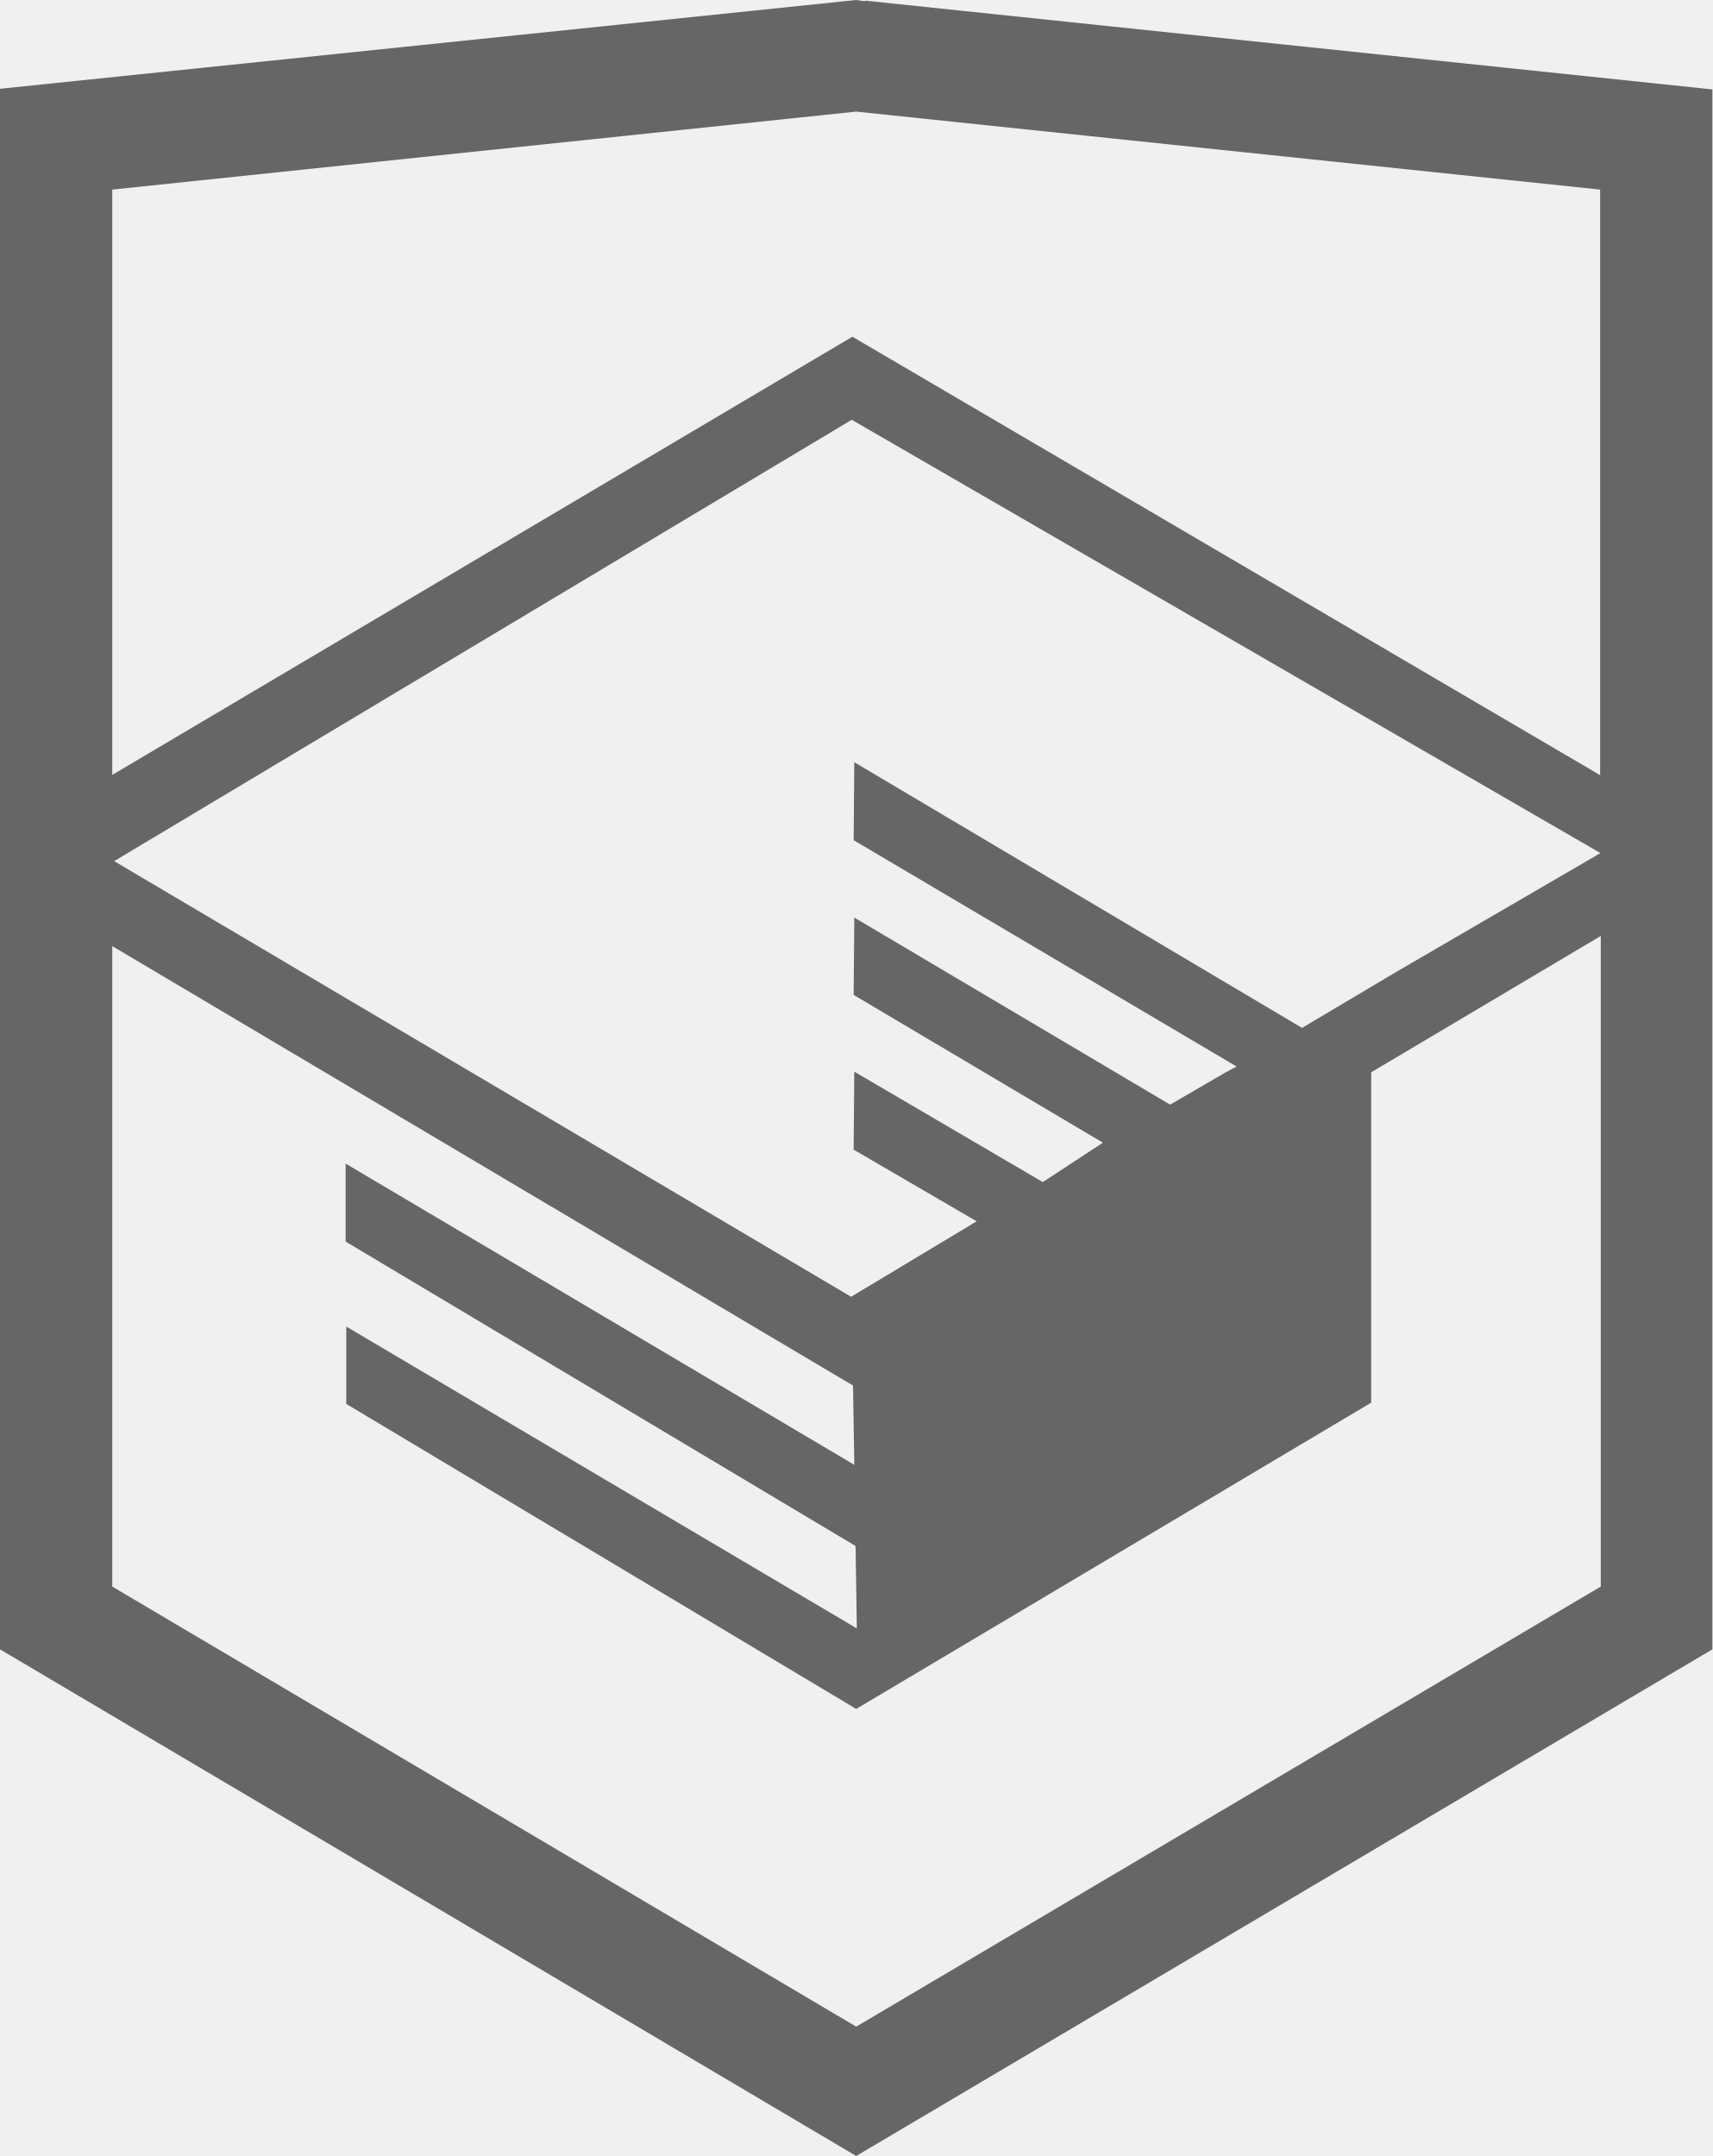
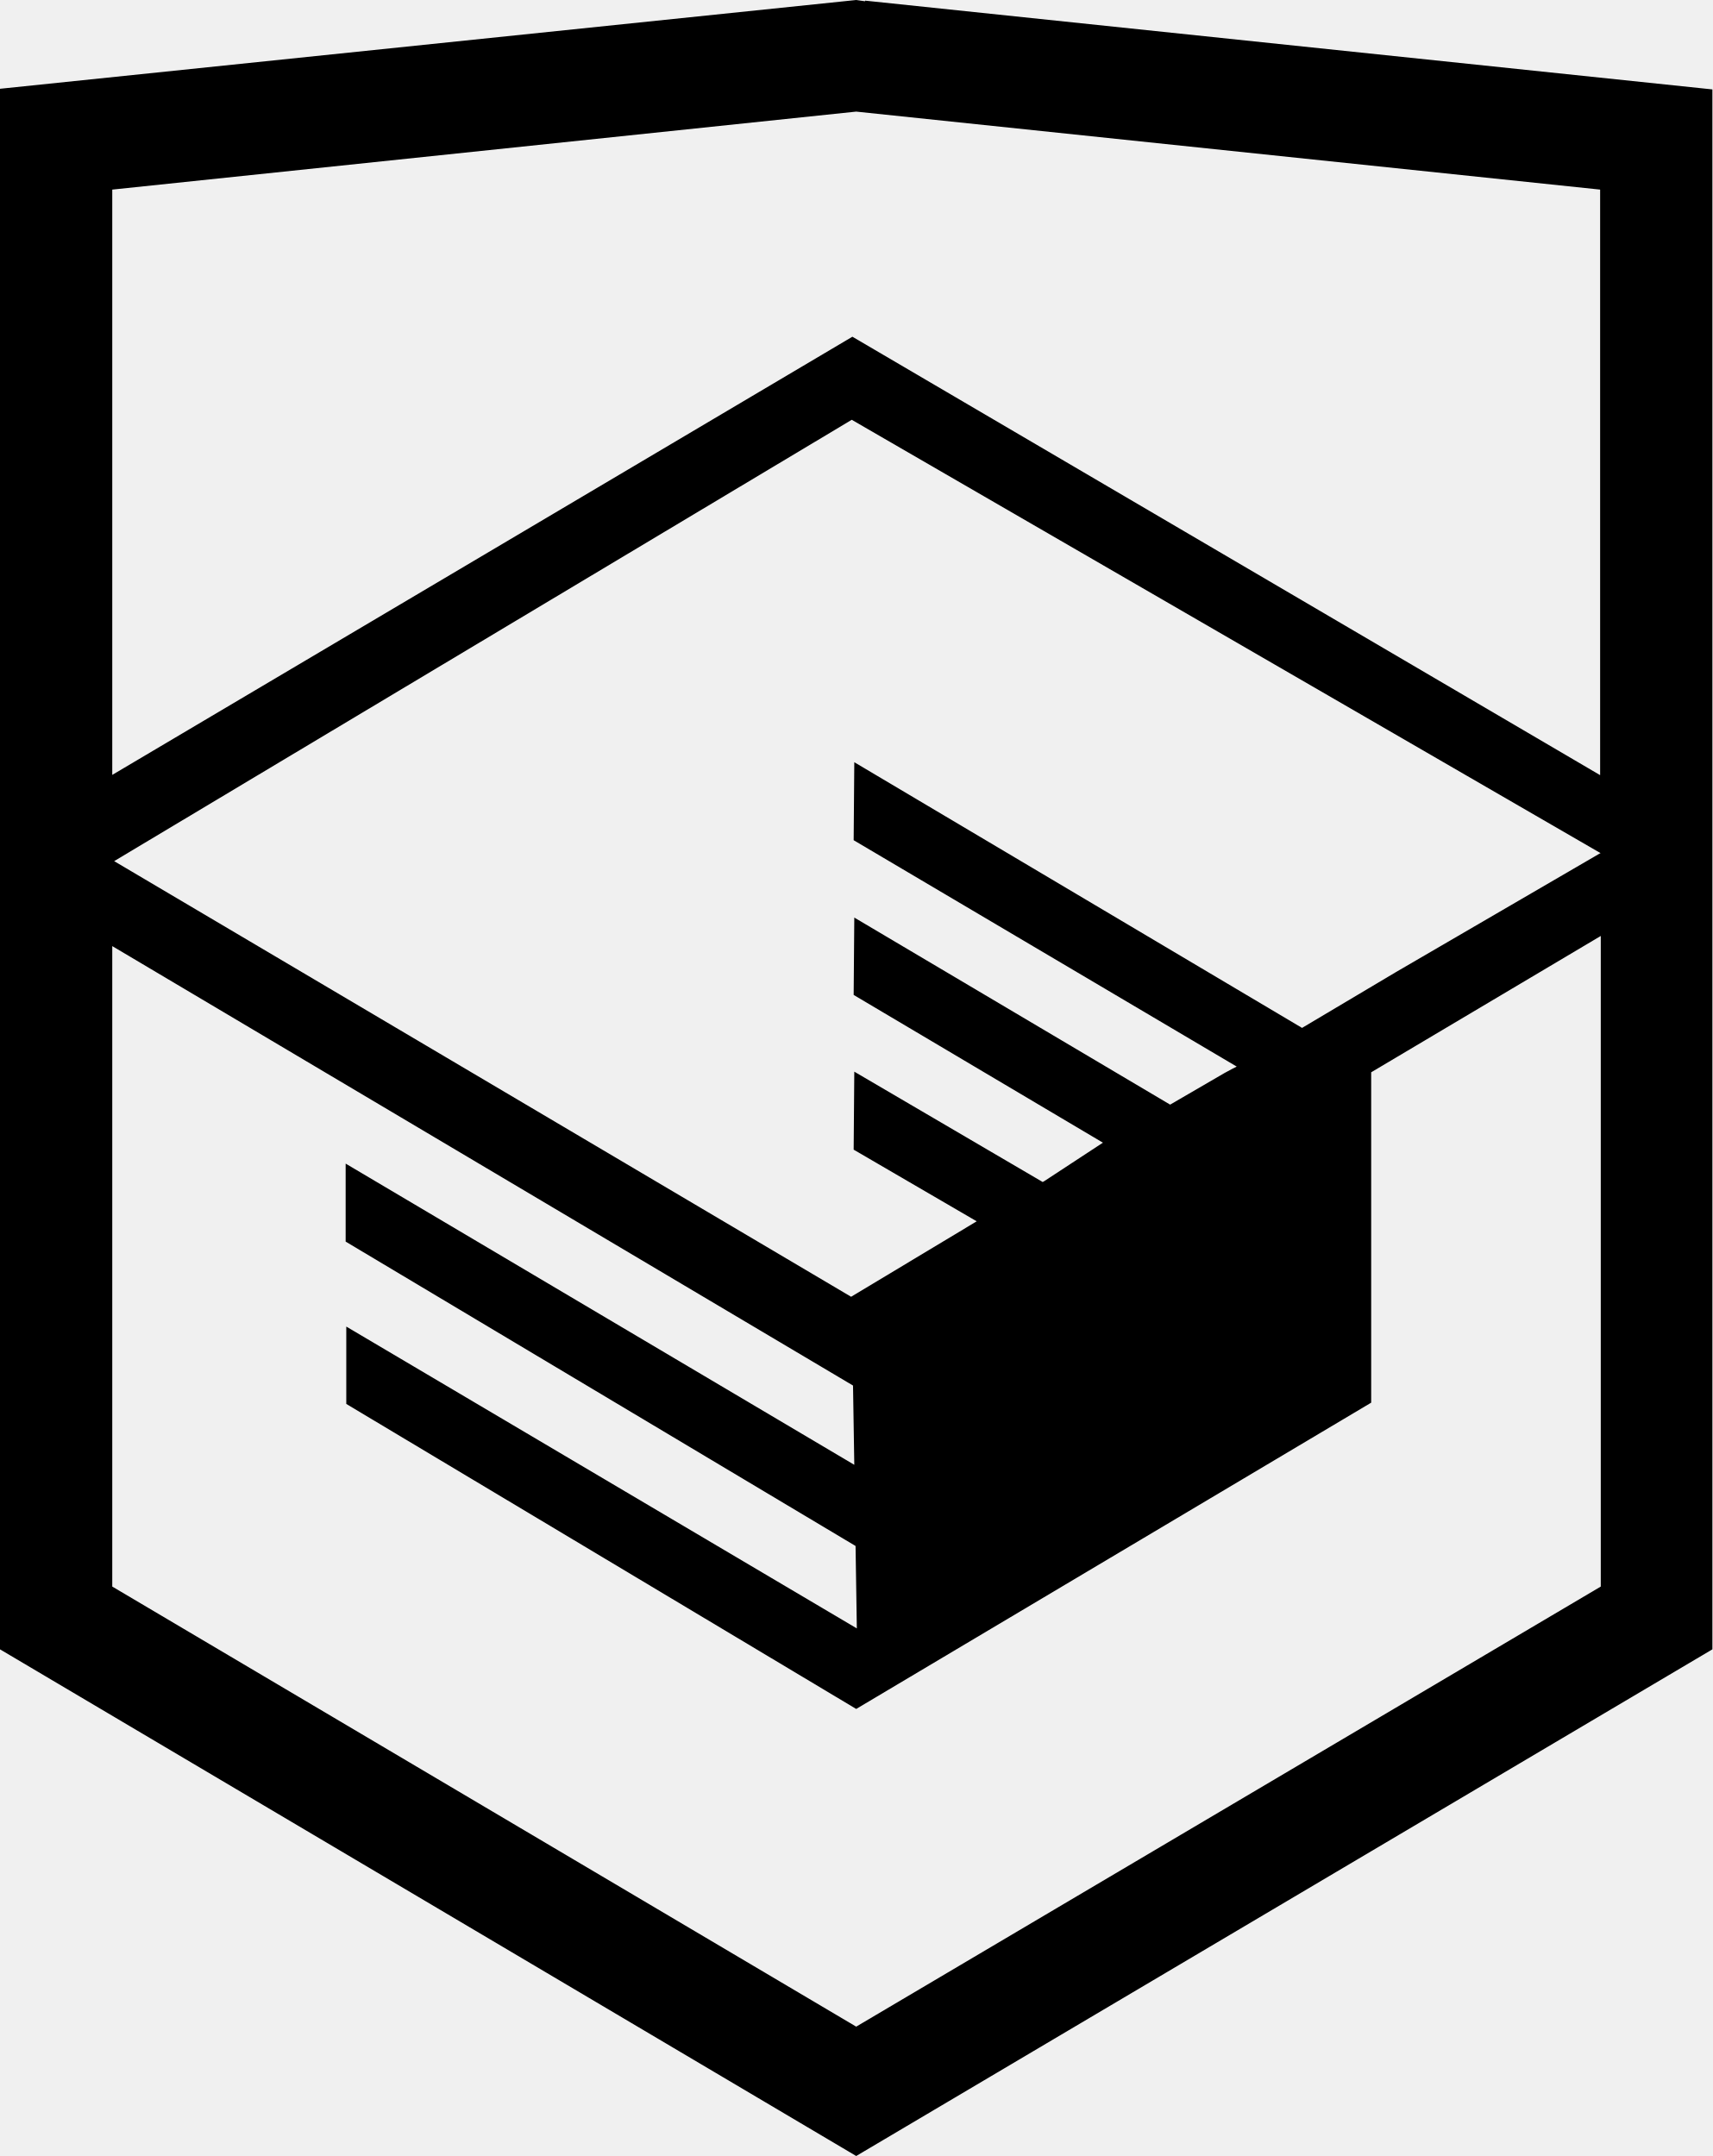
- <svg xmlns="http://www.w3.org/2000/svg" viewBox="0 0 27 34" fill="none">
+ <svg xmlns="http://www.w3.org/2000/svg" viewBox="0 0 27 34">
  <g clip-path="url(#a)">
-     <path d="m13.64.02-.14-.02-13.5 1.4v24.61l13.5 7.99 13.5-7.99v-24.6l-13.36-1.4Zm11.6 25-11.74 6.94-11.73-6.94v-10.1l11.68 6.93.02 1.25-8.02-4.75v1.23l8.04 4.8.02 1.3-8.05-4.76v1.22l8.04 4.81 8.12-4.83v-5.21l3.62-2.15v10.26Zm0-11.57-3.23 1.88-1.48.88-7.06-4.19-.01 1.23 6.04 3.57-.06.03-.13.07-.86.5-4.98-2.95-.01 1.22 3.93 2.33-.93.61-.02.01-2.97-1.74-.01 1.23 1.94 1.13-1.98 1.19-11.62-6.87 11.63-6.96 11.8 6.83Zm0-1.22-11.8-6.92-11.67 6.91v-9.23l11.73-1.23 11.73 1.23v9.24Z" fill="#666" />
+     <path d="m13.64.02-.14-.02-13.5 1.4v24.61l13.5 7.99 13.5-7.99v-24.6l-13.36-1.4Zm11.6 25-11.74 6.94-11.73-6.94v-10.1l11.68 6.93.02 1.25-8.02-4.75v1.23l8.04 4.8.02 1.3-8.05-4.76v1.22l8.04 4.81 8.12-4.83v-5.21l3.62-2.15v10.26Zm0-11.57-3.23 1.88-1.48.88-7.06-4.19-.01 1.23 6.04 3.57-.06.03-.13.07-.86.5-4.98-2.95-.01 1.22 3.93 2.33-.93.61-.02.01-2.97-1.74-.01 1.23 1.94 1.13-1.98 1.19-11.62-6.87 11.63-6.96 11.8 6.83Zm0-1.22-11.8-6.92-11.67 6.91v-9.23l11.73-1.23 11.73 1.23v9.24Z" />
  </g>
  <defs>
    <clipPath id="a">
      <path fill="#fff" d="M0 0h27v34h-27z" />
    </clipPath>
  </defs>
</svg>
